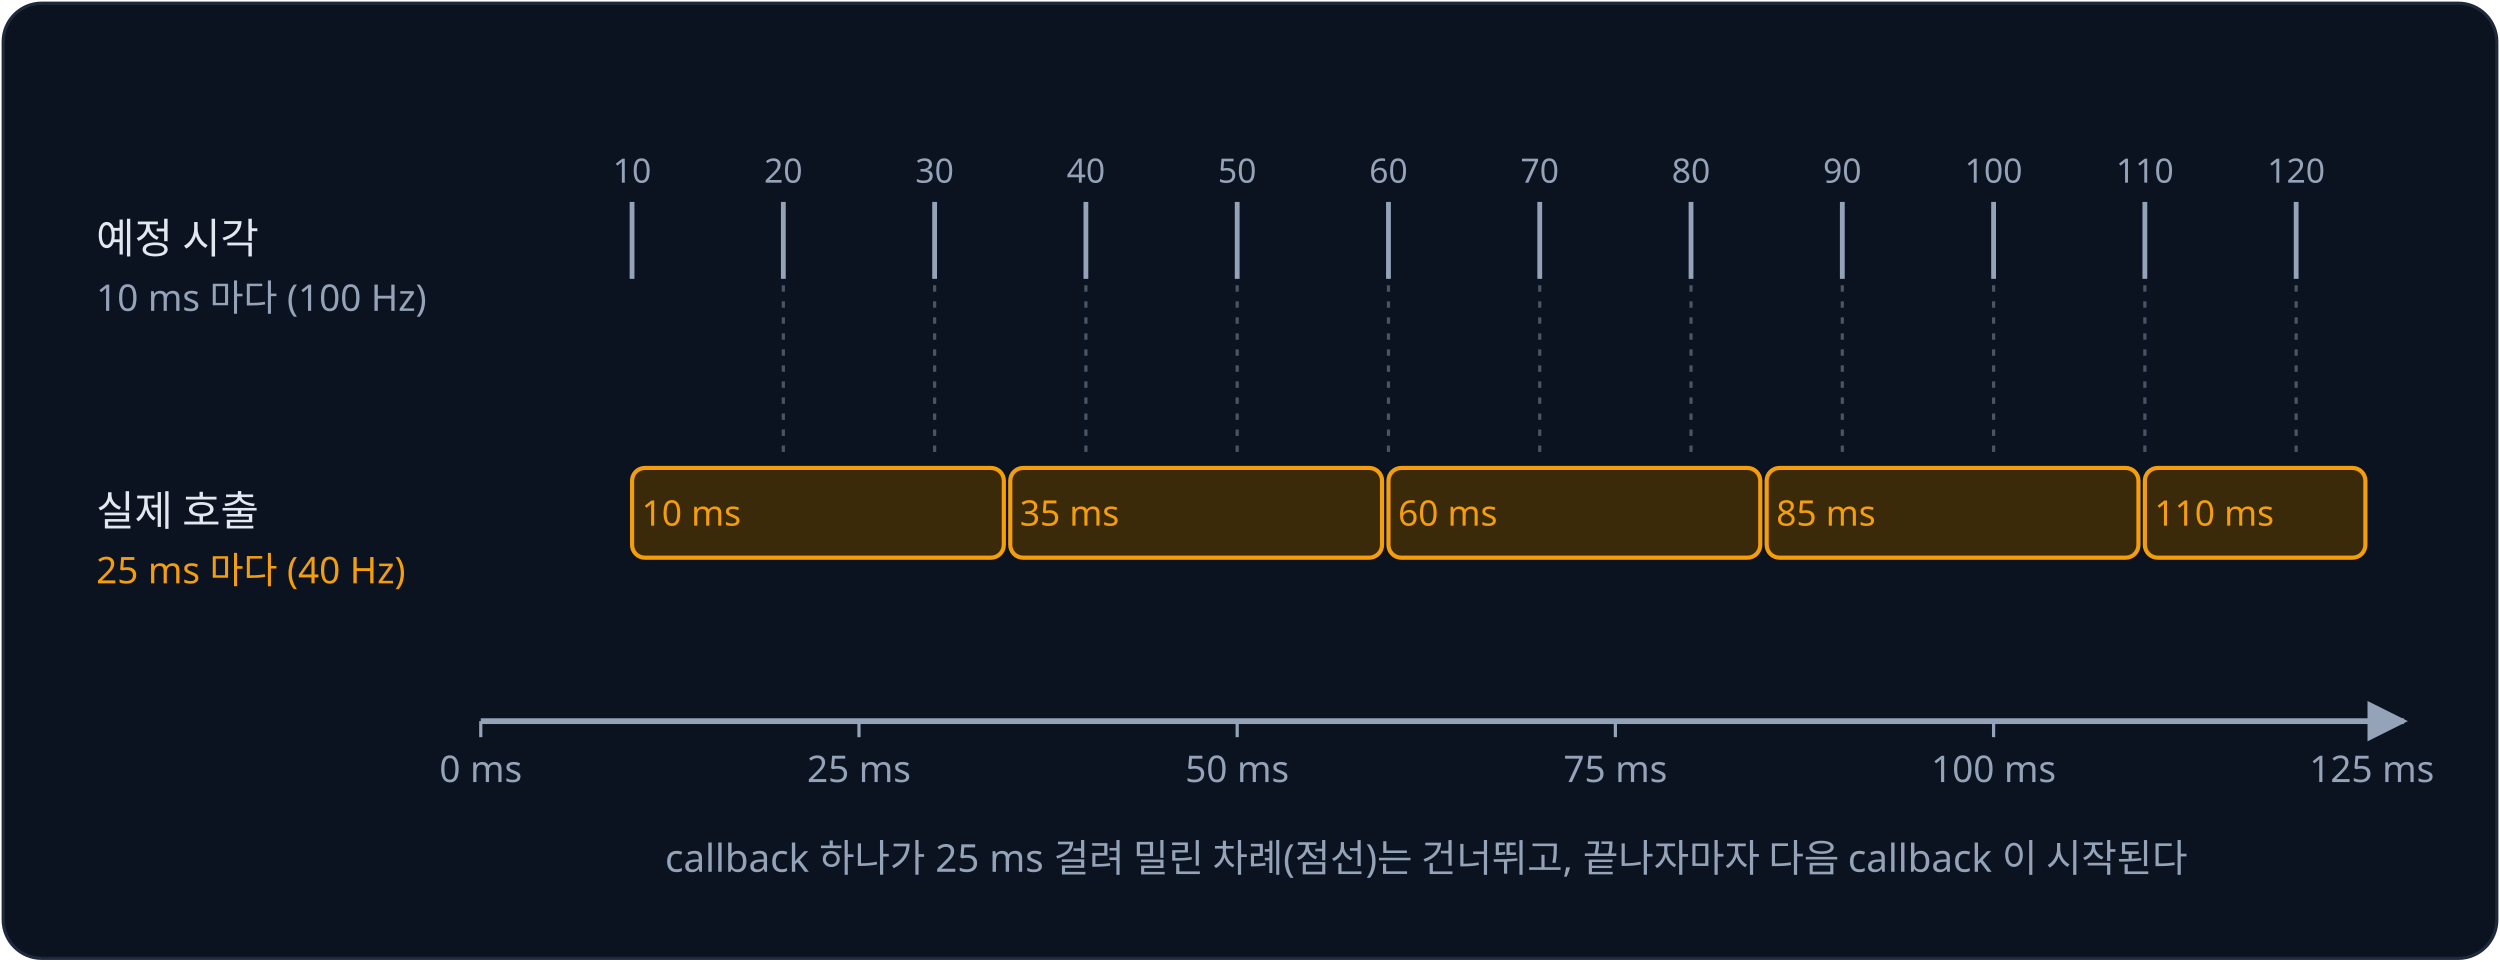
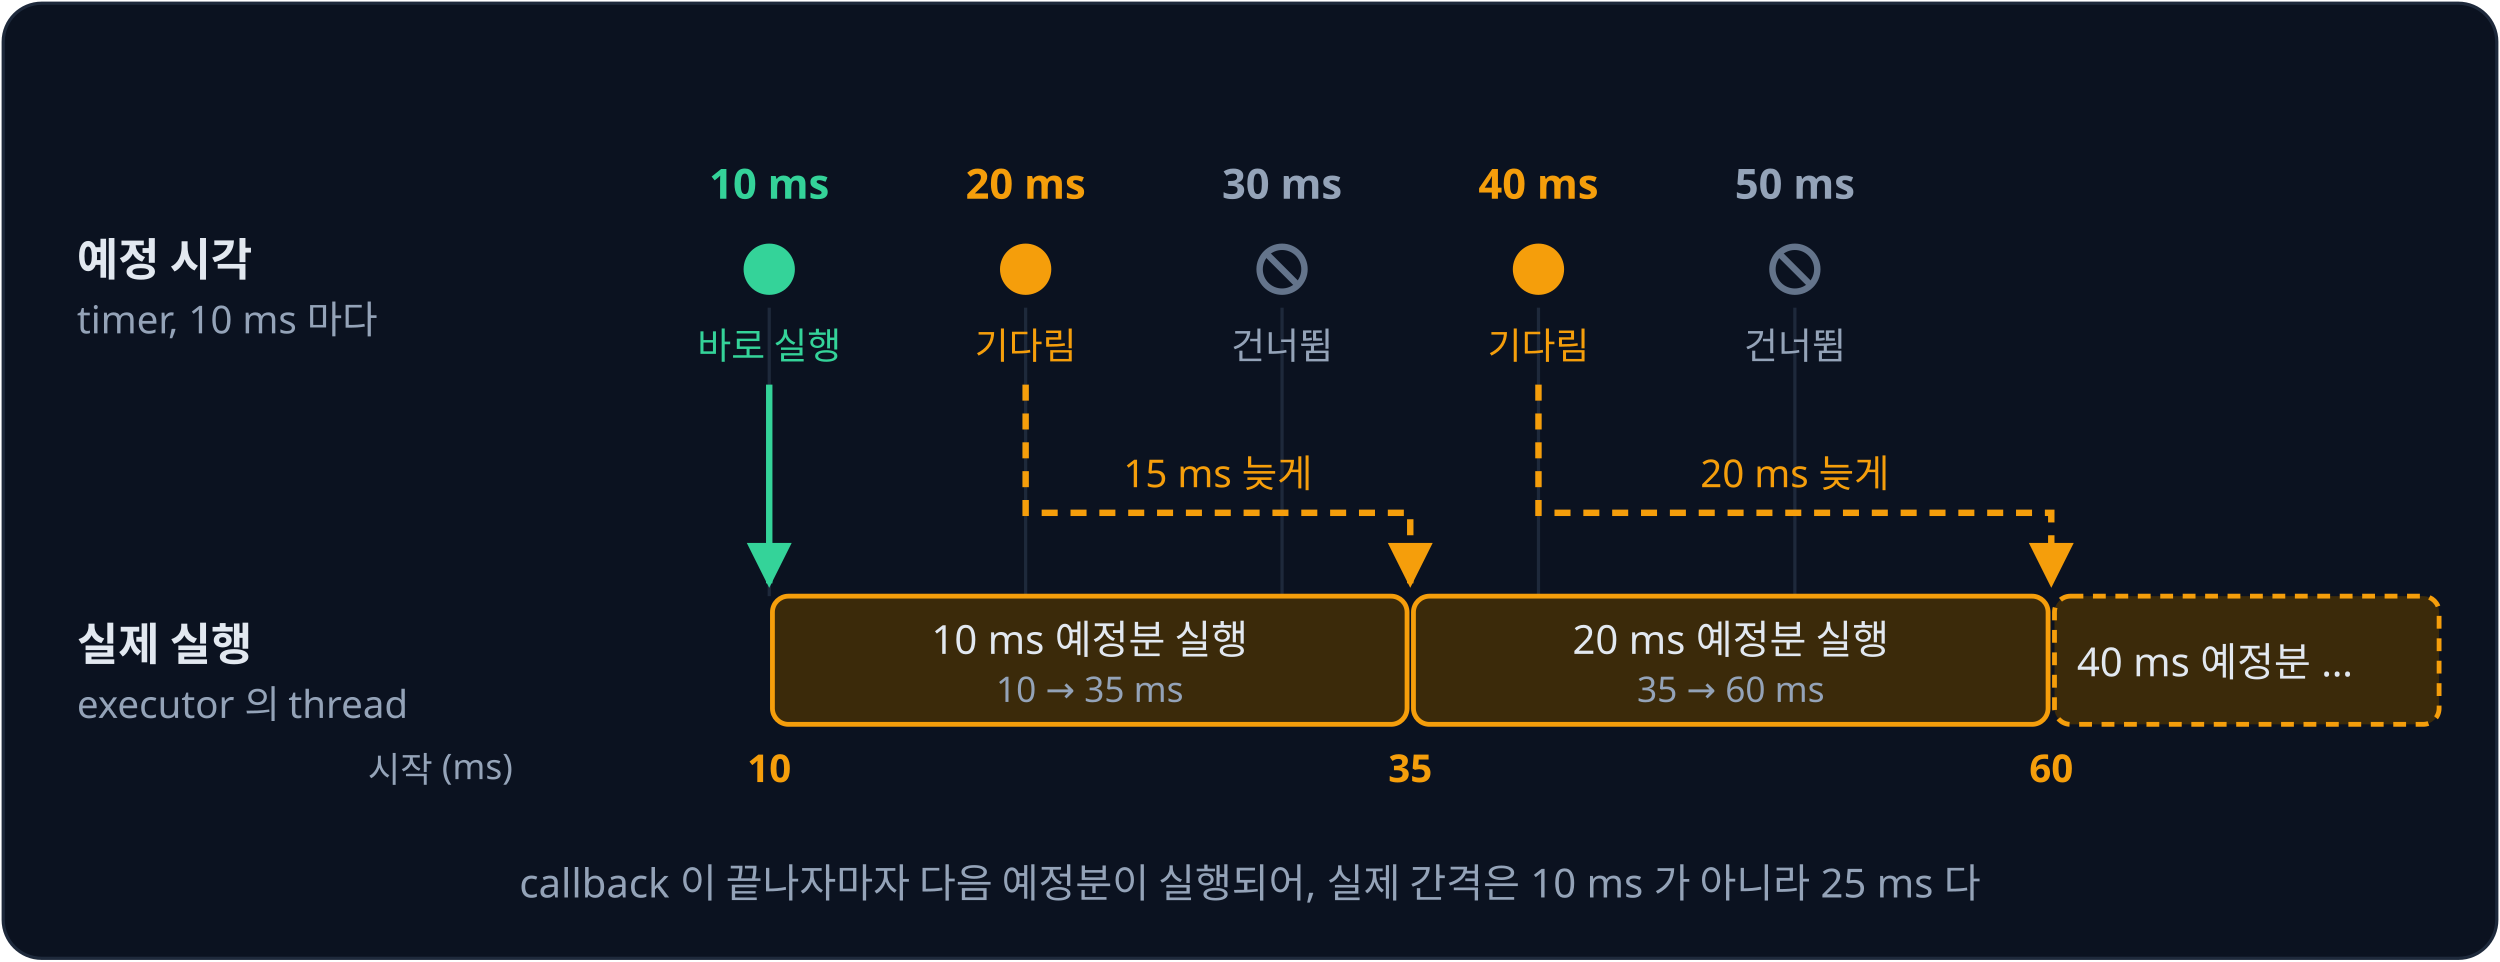
<svg xmlns="http://www.w3.org/2000/svg" viewBox="0 0 780 300" font-family="Pretendard, 'Apple SD Gothic Neo', 'Noto Sans KR', system-ui, sans-serif">
  <defs>
-     <marker id="am" viewBox="0 0 10 10" refX="9" refY="5" markerWidth="7" markerHeight="7" orient="auto-start-reverse">
-       <path d="M0,0 L10,5 L0,10 z" fill="#94a3b8" />
-     </marker>
    <marker id="aa" viewBox="0 0 10 10" refX="9" refY="5" markerWidth="7" markerHeight="7" orient="auto-start-reverse">
      <path d="M0,0 L10,5 L0,10 z" fill="#f59e0b" />
-     </marker>
-     <marker id="as" viewBox="0 0 10 10" refX="9" refY="5" markerWidth="7" markerHeight="7" orient="auto-start-reverse">
-       <path d="M0,0 L10,5 L0,10 z" fill="#38bdf8" />
    </marker>
    <marker id="ag" viewBox="0 0 10 10" refX="9" refY="5" markerWidth="7" markerHeight="7" orient="auto-start-reverse">
      <path d="M0,0 L10,5 L0,10 z" fill="#34d399" />
    </marker>
-     <marker id="ap" viewBox="0 0 10 10" refX="9" refY="5" markerWidth="7" markerHeight="7" orient="auto-start-reverse">
-       <path d="M0,0 L10,5 L0,10 z" fill="#f472b6" />
-     </marker>
-     <marker id="av" viewBox="0 0 10 10" refX="9" refY="5" markerWidth="7" markerHeight="7" orient="auto-start-reverse">
-       <path d="M0,0 L10,5 L0,10 z" fill="#a78bfa" />
-     </marker>
  </defs>
  <rect x="1" y="1" width="778" height="298" rx="12" fill="#0b1220" stroke="#1e293b" />
-   <text x="30.0" y="79.0" fill="#e2e8f0" font-size="13" text-anchor="start">예정 시각</text>
-   <text x="30.0" y="97.0" fill="#94a3b8" font-size="11.5" text-anchor="start">10 ms 마다 (100 Hz)</text>
-   <line x1="197.2" y1="63.0" x2="197.2" y2="87.0" stroke="#94a3b8" stroke-width="1.5" />
-   <text x="197.2" y="57.0" fill="#94a3b8" font-size="10.5" text-anchor="middle">10</text>
-   <line x1="244.4" y1="63.0" x2="244.4" y2="87.0" stroke="#94a3b8" stroke-width="1.5" />
-   <text x="244.4" y="57.0" fill="#94a3b8" font-size="10.5" text-anchor="middle">20</text>
-   <line x1="291.6" y1="63.0" x2="291.6" y2="87.0" stroke="#94a3b8" stroke-width="1.5" />
-   <text x="291.6" y="57.0" fill="#94a3b8" font-size="10.5" text-anchor="middle">30</text>
-   <line x1="338.8" y1="63.0" x2="338.8" y2="87.0" stroke="#94a3b8" stroke-width="1.5" />
-   <text x="338.8" y="57.0" fill="#94a3b8" font-size="10.5" text-anchor="middle">40</text>
-   <line x1="386.0" y1="63.0" x2="386.0" y2="87.0" stroke="#94a3b8" stroke-width="1.5" />
-   <text x="386.0" y="57.0" fill="#94a3b8" font-size="10.5" text-anchor="middle">50</text>
-   <line x1="433.2" y1="63.0" x2="433.2" y2="87.0" stroke="#94a3b8" stroke-width="1.5" />
-   <text x="433.2" y="57.0" fill="#94a3b8" font-size="10.5" text-anchor="middle">60</text>
-   <line x1="480.4" y1="63.0" x2="480.4" y2="87.0" stroke="#94a3b8" stroke-width="1.5" />
-   <text x="480.4" y="57.0" fill="#94a3b8" font-size="10.5" text-anchor="middle">70</text>
-   <line x1="527.6" y1="63.0" x2="527.6" y2="87.0" stroke="#94a3b8" stroke-width="1.5" />
-   <text x="527.6" y="57.0" fill="#94a3b8" font-size="10.5" text-anchor="middle">80</text>
-   <line x1="574.8" y1="63.0" x2="574.8" y2="87.0" stroke="#94a3b8" stroke-width="1.5" />
-   <text x="574.8" y="57.0" fill="#94a3b8" font-size="10.5" text-anchor="middle">90</text>
-   <line x1="622.0" y1="63.0" x2="622.0" y2="87.0" stroke="#94a3b8" stroke-width="1.5" />
-   <text x="622.0" y="57.0" fill="#94a3b8" font-size="10.5" text-anchor="middle">100</text>
-   <line x1="669.2" y1="63.0" x2="669.2" y2="87.0" stroke="#94a3b8" stroke-width="1.5" />
-   <text x="669.2" y="57.0" fill="#94a3b8" font-size="10.5" text-anchor="middle">110</text>
-   <line x1="716.4" y1="63.0" x2="716.4" y2="87.0" stroke="#94a3b8" stroke-width="1.5" />
-   <text x="716.4" y="57.0" fill="#94a3b8" font-size="10.5" text-anchor="middle">120</text>
-   <text x="30.0" y="164.0" fill="#e2e8f0" font-size="13" text-anchor="start">실제 호출</text>
-   <text x="30.0" y="182.0" fill="#f59e0b" font-size="11.5" text-anchor="start">25 ms 마다 (40 Hz)</text>
-   <rect x="197.2" y="146.0" width="116.0" height="28.0" rx="4" fill="#3b2a0a" stroke="#f59e0b" stroke-width="1.3" />
-   <text x="200.2" y="164.0" fill="#f59e0b" font-size="11" text-anchor="start">10 ms</text>
-   <rect x="315.2" y="146.0" width="116.0" height="28.0" rx="4" fill="#3b2a0a" stroke="#f59e0b" stroke-width="1.3" />
-   <text x="318.2" y="164.0" fill="#f59e0b" font-size="11" text-anchor="start">35 ms</text>
-   <rect x="433.2" y="146.0" width="116.0" height="28.0" rx="4" fill="#3b2a0a" stroke="#f59e0b" stroke-width="1.3" />
-   <text x="436.2" y="164.0" fill="#f59e0b" font-size="11" text-anchor="start">60 ms</text>
-   <rect x="551.2" y="146.0" width="116.0" height="28.0" rx="4" fill="#3b2a0a" stroke="#f59e0b" stroke-width="1.3" />
-   <text x="554.2" y="164.0" fill="#f59e0b" font-size="11" text-anchor="start">85 ms</text>
-   <rect x="669.2" y="146.0" width="68.8" height="28.0" rx="4" fill="#3b2a0a" stroke="#f59e0b" stroke-width="1.3" />
-   <text x="672.2" y="164.0" fill="#f59e0b" font-size="11" text-anchor="start">110 ms</text>
-   <line x1="244.4" y1="89.0" x2="244.4" y2="144.0" stroke="#475569" stroke-width="1" stroke-dasharray="2 3" />
-   <line x1="291.6" y1="89.0" x2="291.6" y2="144.0" stroke="#475569" stroke-width="1" stroke-dasharray="2 3" />
-   <line x1="338.8" y1="89.0" x2="338.8" y2="144.0" stroke="#475569" stroke-width="1" stroke-dasharray="2 3" />
-   <line x1="386.0" y1="89.0" x2="386.0" y2="144.0" stroke="#475569" stroke-width="1" stroke-dasharray="2 3" />
-   <line x1="433.2" y1="89.0" x2="433.2" y2="144.0" stroke="#475569" stroke-width="1" stroke-dasharray="2 3" />
-   <line x1="480.4" y1="89.0" x2="480.4" y2="144.0" stroke="#475569" stroke-width="1" stroke-dasharray="2 3" />
-   <line x1="527.6" y1="89.0" x2="527.6" y2="144.0" stroke="#475569" stroke-width="1" stroke-dasharray="2 3" />
-   <line x1="574.8" y1="89.0" x2="574.8" y2="144.0" stroke="#475569" stroke-width="1" stroke-dasharray="2 3" />
-   <line x1="622.0" y1="89.0" x2="622.0" y2="144.0" stroke="#475569" stroke-width="1" stroke-dasharray="2 3" />
-   <line x1="669.2" y1="89.0" x2="669.2" y2="144.0" stroke="#475569" stroke-width="1" stroke-dasharray="2 3" />
-   <line x1="716.4" y1="89.0" x2="716.4" y2="144.0" stroke="#475569" stroke-width="1" stroke-dasharray="2 3" />
-   <line x1="150.0" y1="225.0" x2="750.0" y2="225.0" stroke="#94a3b8" stroke-width="1.8" marker-end="url(#am)" />
-   <line x1="150.0" y1="225.0" x2="150.0" y2="230.0" stroke="#94a3b8" stroke-width="1" />
-   <text x="150.0" y="244.0" fill="#94a3b8" font-size="11.5" text-anchor="middle">0 ms</text>
-   <line x1="268.0" y1="225.0" x2="268.0" y2="230.0" stroke="#94a3b8" stroke-width="1" />
-   <text x="268.0" y="244.0" fill="#94a3b8" font-size="11.5" text-anchor="middle">25 ms</text>
-   <line x1="386.0" y1="225.0" x2="386.0" y2="230.0" stroke="#94a3b8" stroke-width="1" />
-   <text x="386.0" y="244.0" fill="#94a3b8" font-size="11.5" text-anchor="middle">50 ms</text>
-   <line x1="504.0" y1="225.0" x2="504.0" y2="230.0" stroke="#94a3b8" stroke-width="1" />
-   <text x="504.0" y="244.0" fill="#94a3b8" font-size="11.5" text-anchor="middle">75 ms</text>
-   <line x1="622.0" y1="225.0" x2="622.0" y2="230.0" stroke="#94a3b8" stroke-width="1" />
-   <text x="622.0" y="244.0" fill="#94a3b8" font-size="11.5" text-anchor="middle">100 ms</text>
-   <line x1="740.0" y1="225.0" x2="740.0" y2="230.0" stroke="#94a3b8" stroke-width="1" />
-   <text x="740.0" y="244.0" fill="#94a3b8" font-size="11.5" text-anchor="middle">125 ms</text>
-   <text x="445.0" y="272.0" fill="#94a3b8" font-size="12" text-anchor="middle">callback 하나가 25 ms 걸려 밀린 차례(점선)는 건너뛰고, 끝나자마자 다음 callback 이 시작된다</text>
+   <text x="24" y="86" fill="#e2e8f0" font-size="14" font-weight="600">예정 시각</text>
+   <text x="24" y="104" fill="#94a3b8" font-size="12">timer, 10 ms 마다</text>
+   <text x="24" y="206" fill="#e2e8f0" font-size="14" font-weight="600">실제 실행</text>
+   <text x="24" y="224" fill="#94a3b8" font-size="12">executor 의 thread</text>
+   <line x1="240" y1="96" x2="240" y2="186" stroke="#1e293b" stroke-width="1" />
+   <line x1="320" y1="96" x2="320" y2="186" stroke="#1e293b" stroke-width="1" />
+   <line x1="400" y1="96" x2="400" y2="186" stroke="#1e293b" stroke-width="1" />
+   <line x1="480" y1="96" x2="480" y2="186" stroke="#1e293b" stroke-width="1" />
+   <line x1="560" y1="96" x2="560" y2="186" stroke="#1e293b" stroke-width="1" />
+   <text x="240" y="62" fill="#34d399" font-size="13" font-weight="600" text-anchor="middle">10 ms</text>
+   <circle cx="240" cy="84" r="7" fill="#34d399" stroke="#34d399" stroke-width="2" />
+   <text x="240" y="112" fill="#34d399" font-size="11.5" text-anchor="middle">바로 실행</text>
+   <text x="320" y="62" fill="#f59e0b" font-size="13" font-weight="600" text-anchor="middle">20 ms</text>
+   <circle cx="320" cy="84" r="7" fill="#f59e0b" stroke="#f59e0b" stroke-width="2" />
+   <text x="320" y="112" fill="#f59e0b" font-size="11.5" text-anchor="middle">기다림</text>
+   <text x="400" y="62" fill="#94a3b8" font-size="13" font-weight="600" text-anchor="middle">30 ms</text>
+   <circle cx="400" cy="84" r="7" fill="#0b1220" stroke="#64748b" stroke-width="2" />
+   <line x1="395" y1="79" x2="405" y2="89" stroke="#64748b" stroke-width="2" />
+   <text x="400" y="112" fill="#94a3b8" font-size="11.5" text-anchor="middle">건너뜀</text>
+   <text x="480" y="62" fill="#f59e0b" font-size="13" font-weight="600" text-anchor="middle">40 ms</text>
+   <circle cx="480" cy="84" r="7" fill="#f59e0b" stroke="#f59e0b" stroke-width="2" />
+   <text x="480" y="112" fill="#f59e0b" font-size="11.5" text-anchor="middle">기다림</text>
+   <text x="560" y="62" fill="#94a3b8" font-size="13" font-weight="600" text-anchor="middle">50 ms</text>
+   <circle cx="560" cy="84" r="7" fill="#0b1220" stroke="#64748b" stroke-width="2" />
+   <line x1="555" y1="79" x2="565" y2="89" stroke="#64748b" stroke-width="2" />
+   <text x="560" y="112" fill="#94a3b8" font-size="11.5" text-anchor="middle">건너뜀</text>
+   <line x1="240" y1="120" x2="240" y2="182" stroke="#34d399" stroke-width="2" marker-end="url(#ag)" />
+   <path d="M320,120 L320,160 L440,160 L440,182" fill="none" stroke="#f59e0b" stroke-width="2" stroke-dasharray="5 4" marker-end="url(#aa)" />
+   <text x="380.0" y="152" fill="#f59e0b" font-size="12" text-anchor="middle">15 ms 늦게</text>
+   <path d="M480,120 L480,160 L640,160 L640,182" fill="none" stroke="#f59e0b" stroke-width="2" stroke-dasharray="5 4" marker-end="url(#aa)" />
+   <text x="560.0" y="152" fill="#f59e0b" font-size="12" text-anchor="middle">20 ms 늦게</text>
+   <rect x="241" y="186" width="198" height="40" rx="5" fill="#3b2a0a" stroke="#f59e0b" stroke-width="1.5" />
+   <text x="340.0" y="204" fill="#e2e8f0" font-size="12.5" text-anchor="middle">10 ms 예정분 실행</text>
+   <text x="340.0" y="219" fill="#94a3b8" font-size="11" text-anchor="middle">10 → 35 ms</text>
+   <rect x="441" y="186" width="198" height="40" rx="5" fill="#3b2a0a" stroke="#f59e0b" stroke-width="1.5" />
+   <text x="540.0" y="204" fill="#e2e8f0" font-size="12.5" text-anchor="middle">20 ms 예정분 실행</text>
+   <text x="540.0" y="219" fill="#94a3b8" font-size="11" text-anchor="middle">35 → 60 ms</text>
+   <rect x="641" y="186" width="120" height="40" rx="5" fill="#3b2a0a" stroke="#f59e0b" stroke-width="1.5" stroke-dasharray="4 3" />
+   <text x="648" y="211" fill="#e2e8f0" font-size="12.5">40 ms 예정분 …</text>
+   <text x="240" y="244" fill="#f59e0b" font-size="12" font-weight="600" text-anchor="middle">10</text>
+   <text x="440" y="244" fill="#f59e0b" font-size="12" font-weight="600" text-anchor="middle">35</text>
+   <text x="640" y="244" fill="#f59e0b" font-size="12" font-weight="600" text-anchor="middle">60</text>
+   <text x="160" y="244" fill="#94a3b8" font-size="11" text-anchor="end">시작 (ms)</text>
+   <text x="390" y="280" fill="#94a3b8" font-size="12.5" text-anchor="middle">callback 이 끝나자마자 다음 예정분이 실행되어, 실제 간격은 10 ms 가 아니라 25 ms 다</text>
</svg>
